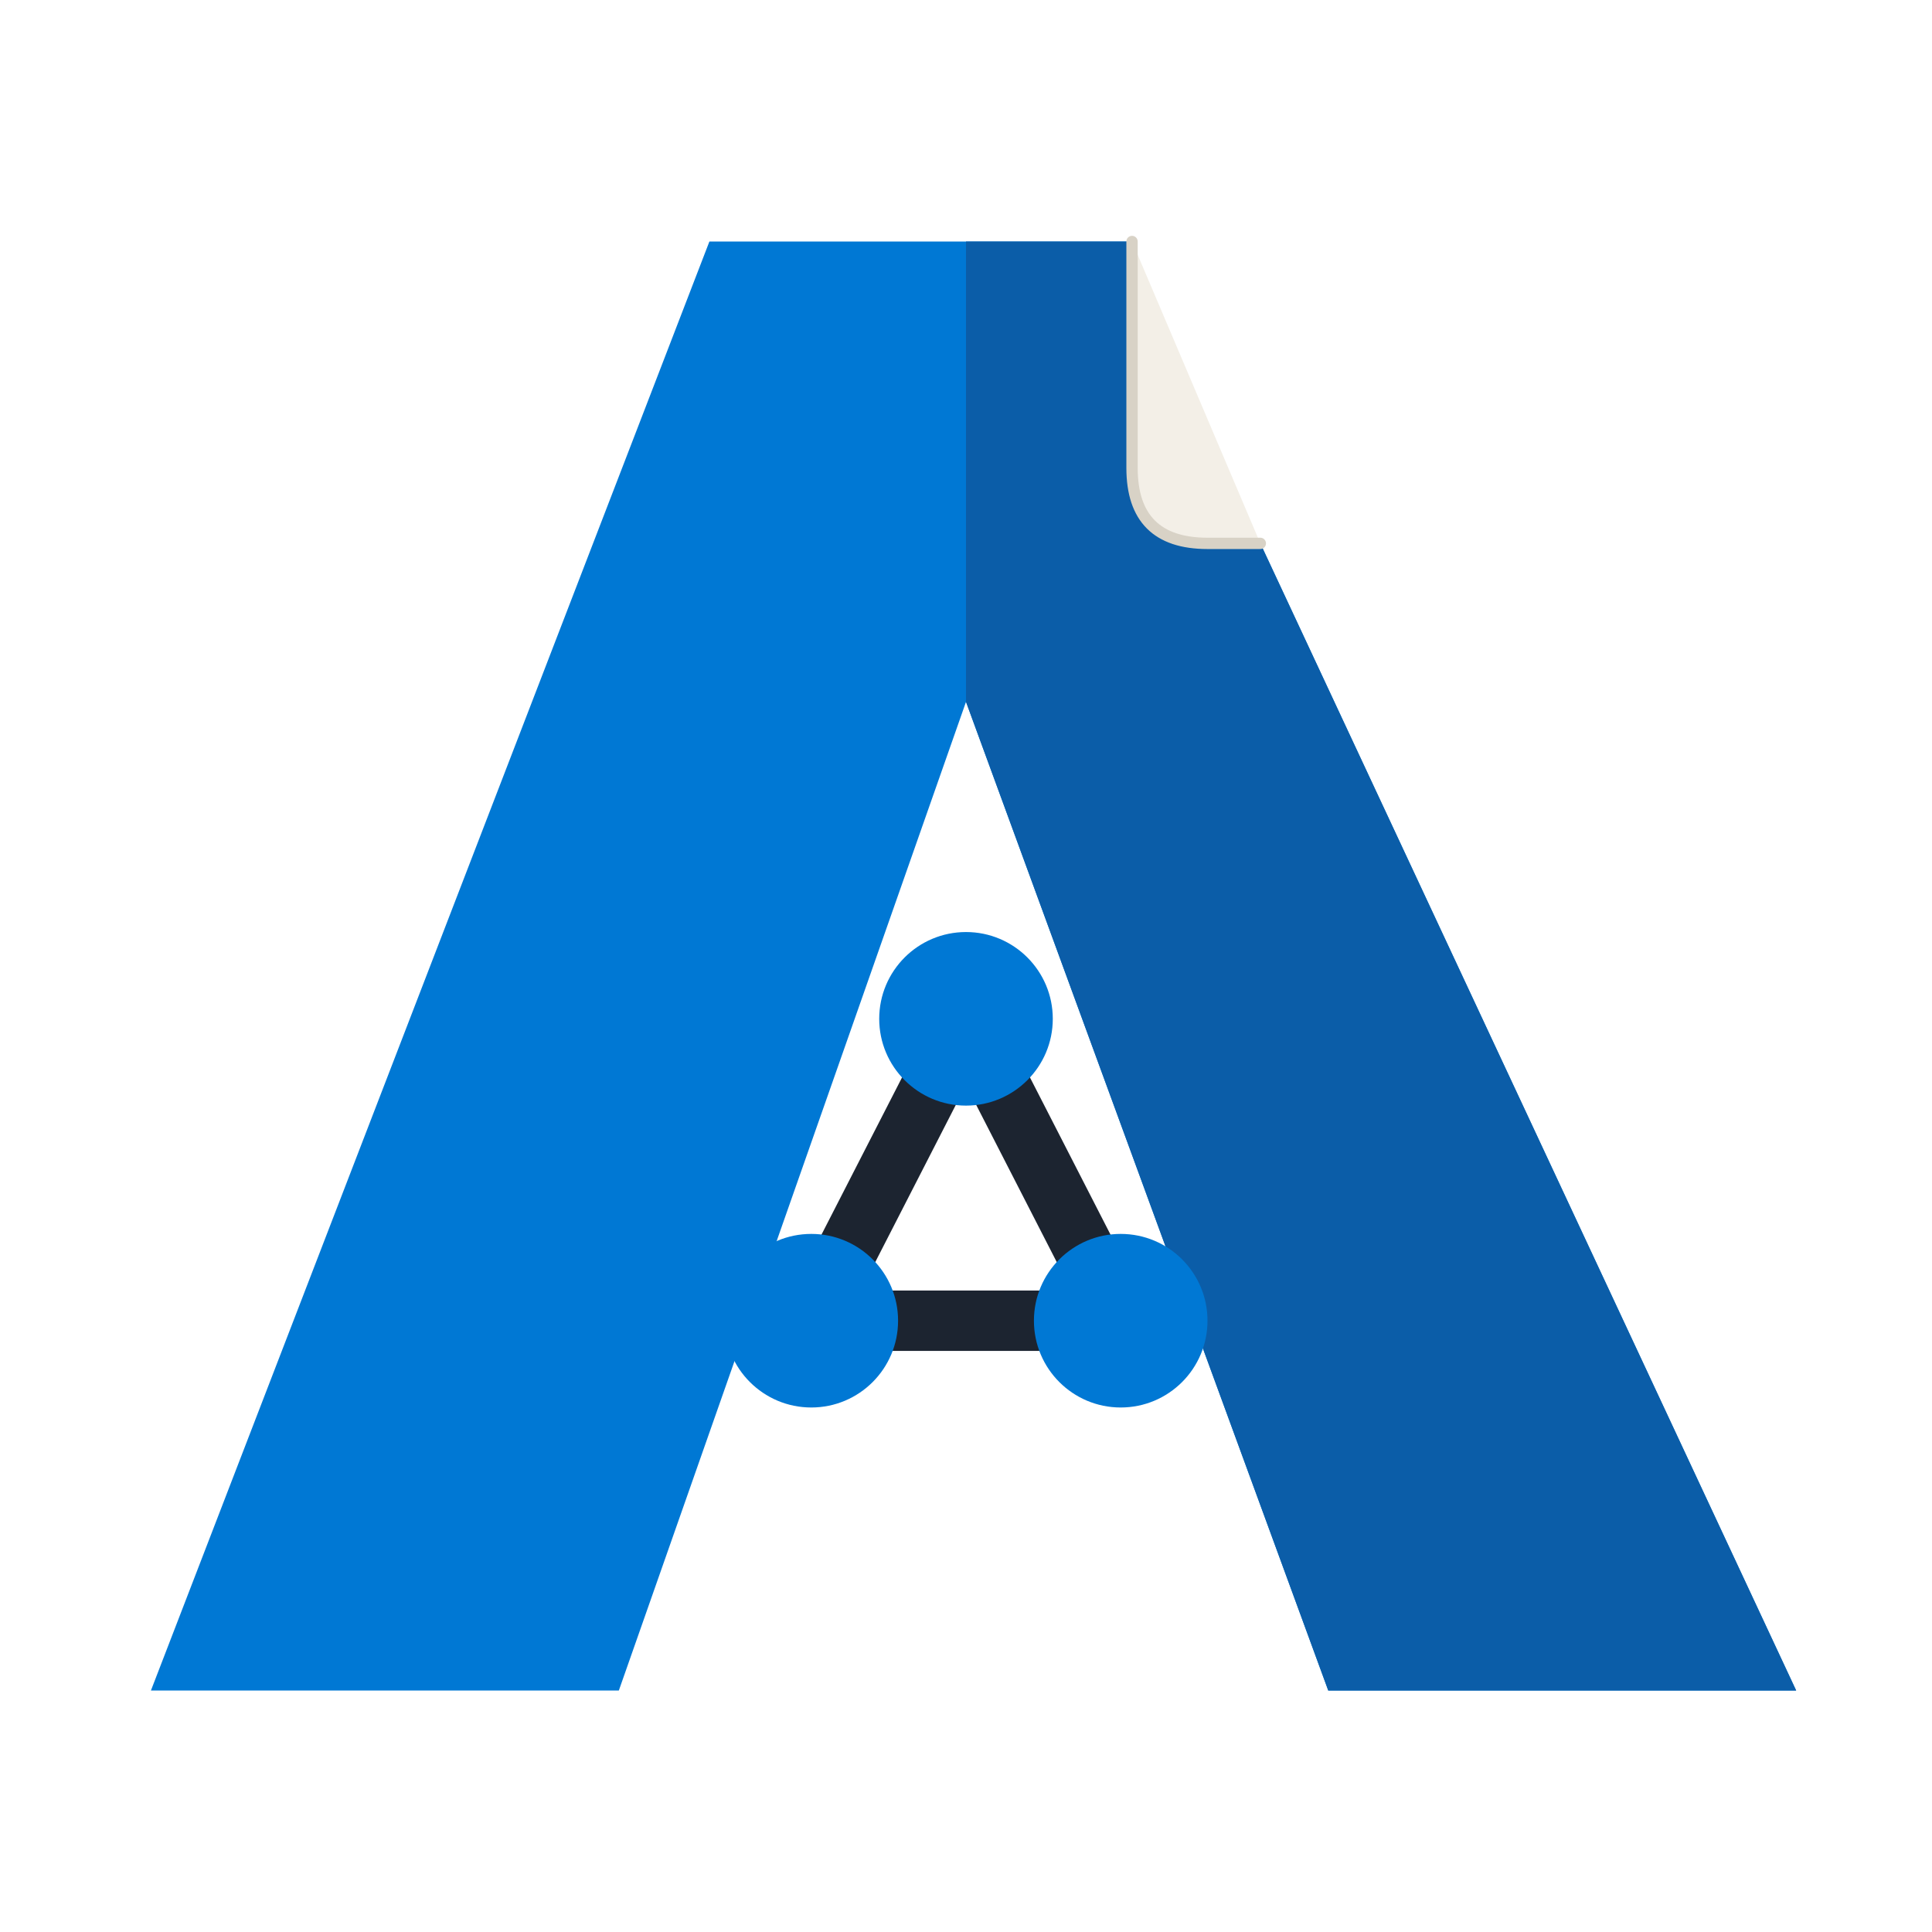
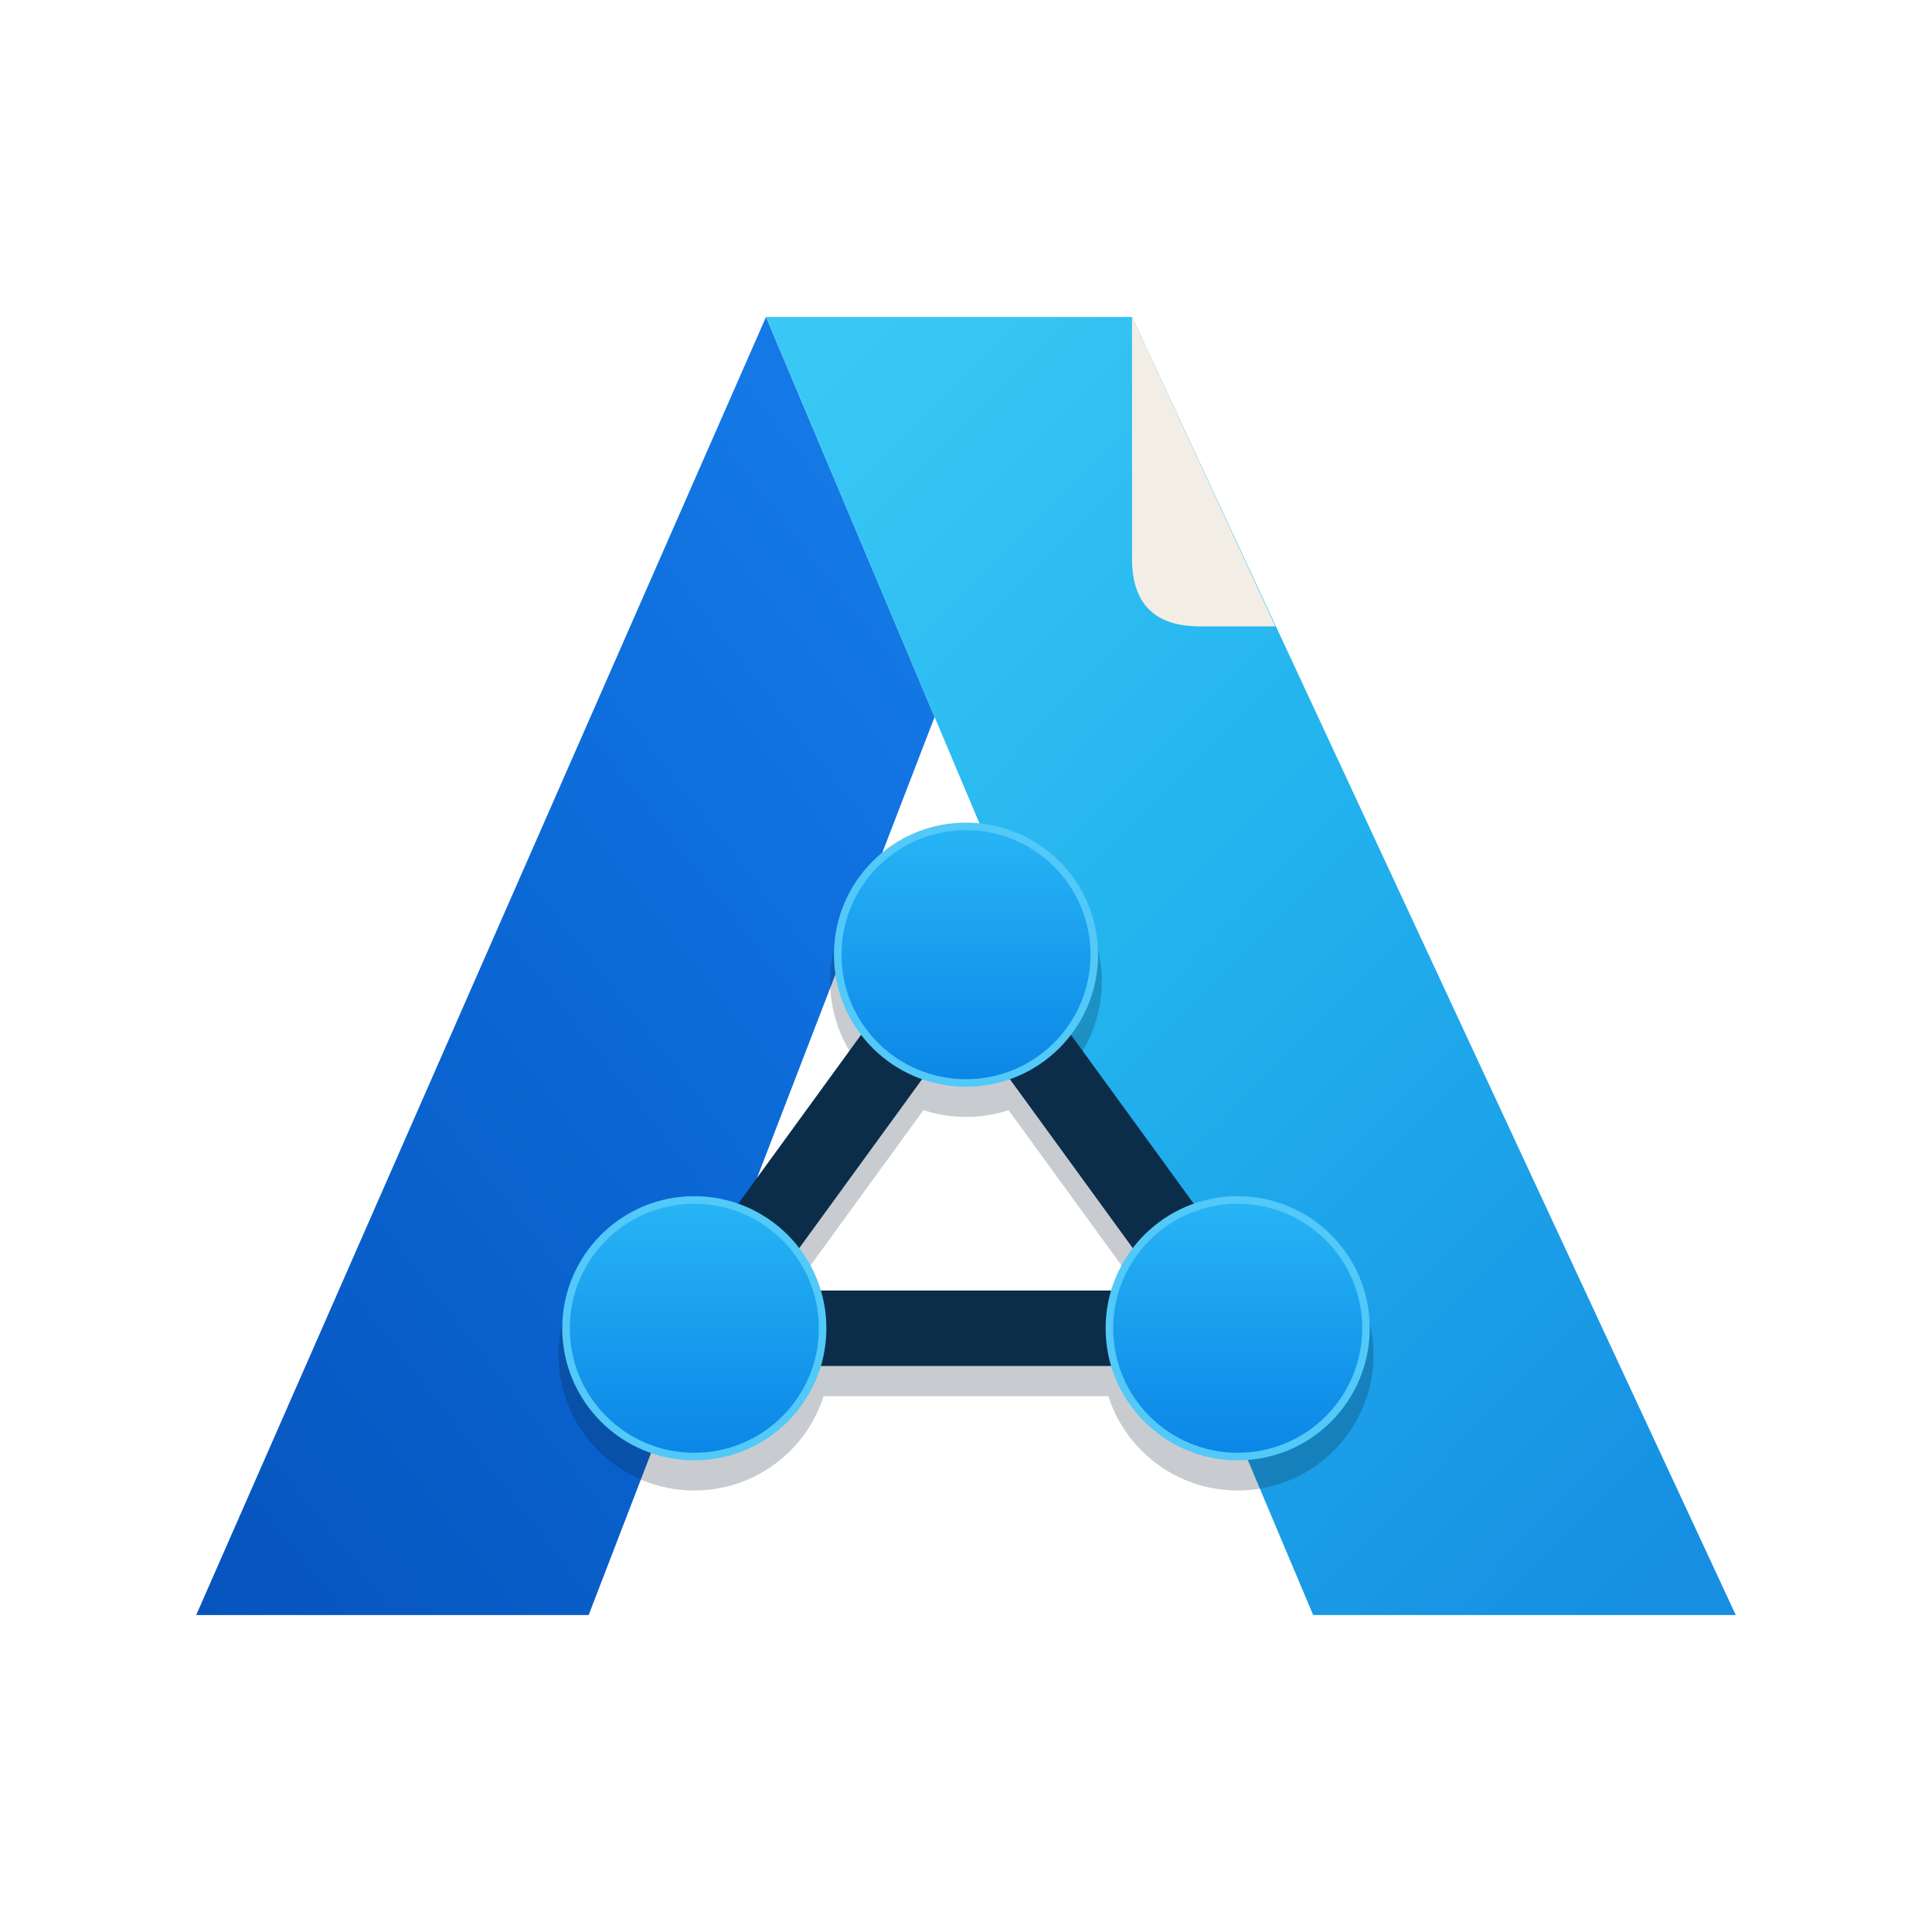
- <svg xmlns="http://www.w3.org/2000/svg" viewBox="0 0 512 512" role="img" aria-labelledby="title desc">
-   <path fill="#0078d4" d="M40 448 188 64h112v60q0 20 20 20h14l142 304H352l-96-262-92 262Z" />
-   <path fill="#0b5da8" d="M256 64h44v60q0 20 20 20h14l142 304H352l-96-262Z" />
-   <path fill="none" stroke="#1c2430" stroke-linecap="round" stroke-linejoin="round" stroke-width="16" d="m256 270-41 80h82Z" />
-   <g fill="#0078d4">
-     <circle cx="256" cy="270" r="23" />
-     <circle cx="215" cy="350" r="23" />
-     <circle cx="297" cy="350" r="23" />
+ <svg xmlns="http://www.w3.org/2000/svg" role="img" viewBox="0 0 512 512" width="2048" height="2048">
+   <defs>
+     <linearGradient id="ribbon-deep" x1="0" y1="1" x2="0.72" y2="0">
+       <stop offset="0" stop-color="#0754bd" />
+       <stop offset="0.56" stop-color="#0b68d5" />
+       <stop offset="1" stop-color="#1479e6" />
+     </linearGradient>
+     <linearGradient id="ribbon-light" x1="0.12" y1="0" x2="0.88" y2="1">
+       <stop offset="0" stop-color="#39c8f5" />
+       <stop offset="0.48" stop-color="#21b1ed" />
+       <stop offset="1" stop-color="#168fe2" />
+     </linearGradient>
+     <linearGradient id="node-blue" x1="0" y1="0" x2="0" y2="1">
+       <stop offset="0" stop-color="#27b5f5" />
+       <stop offset="1" stop-color="#0b86e7" />
+     </linearGradient>
+   </defs>
+   <g>
+     <path d="M52 428 L203 84 L247.68 190 L156 428 Z" fill="url(#ribbon-deep)" />
+     <path d="M203 84 H300 L460 428 H348 Z" fill="url(#ribbon-light)" />
+     <path d="M300 84 L338 166 H318 Q300 166 300 148 Z" fill="#f3eee5" />
+     <g transform="translate(0 7)" fill="#061828" stroke="#061828" opacity="0.22">
+       <path d="M256 253 L184 352 L328 352 Z" fill="none" stroke-width="22" stroke-linejoin="round" />
+       <circle cx="256" cy="253" r="36" stroke="none" />
+       <circle cx="184" cy="352" r="36" stroke="none" />
+       <circle cx="328" cy="352" r="36" stroke="none" />
+     </g>
+     <g>
+       <path d="M256 253 L184 352 L328 352 Z" fill="none" stroke="#0b2d4a" stroke-width="20" stroke-linejoin="round" />
+       <g fill="url(#node-blue)" stroke="#52c9f8" stroke-width="2">
+         <circle cx="256" cy="253" r="34" />
+         <circle cx="184" cy="352" r="34" />
+         <circle cx="328" cy="352" r="34" />
+       </g>
+     </g>
  </g>
-   <path fill="#f3efe7" d="M300 64v60q0 20 20 20h14Z" />
-   <path fill="none" stroke="#d8d2c6" stroke-linecap="round" stroke-linejoin="round" stroke-width="3" d="M300 64v60q0 20 20 20h14" />
</svg>
